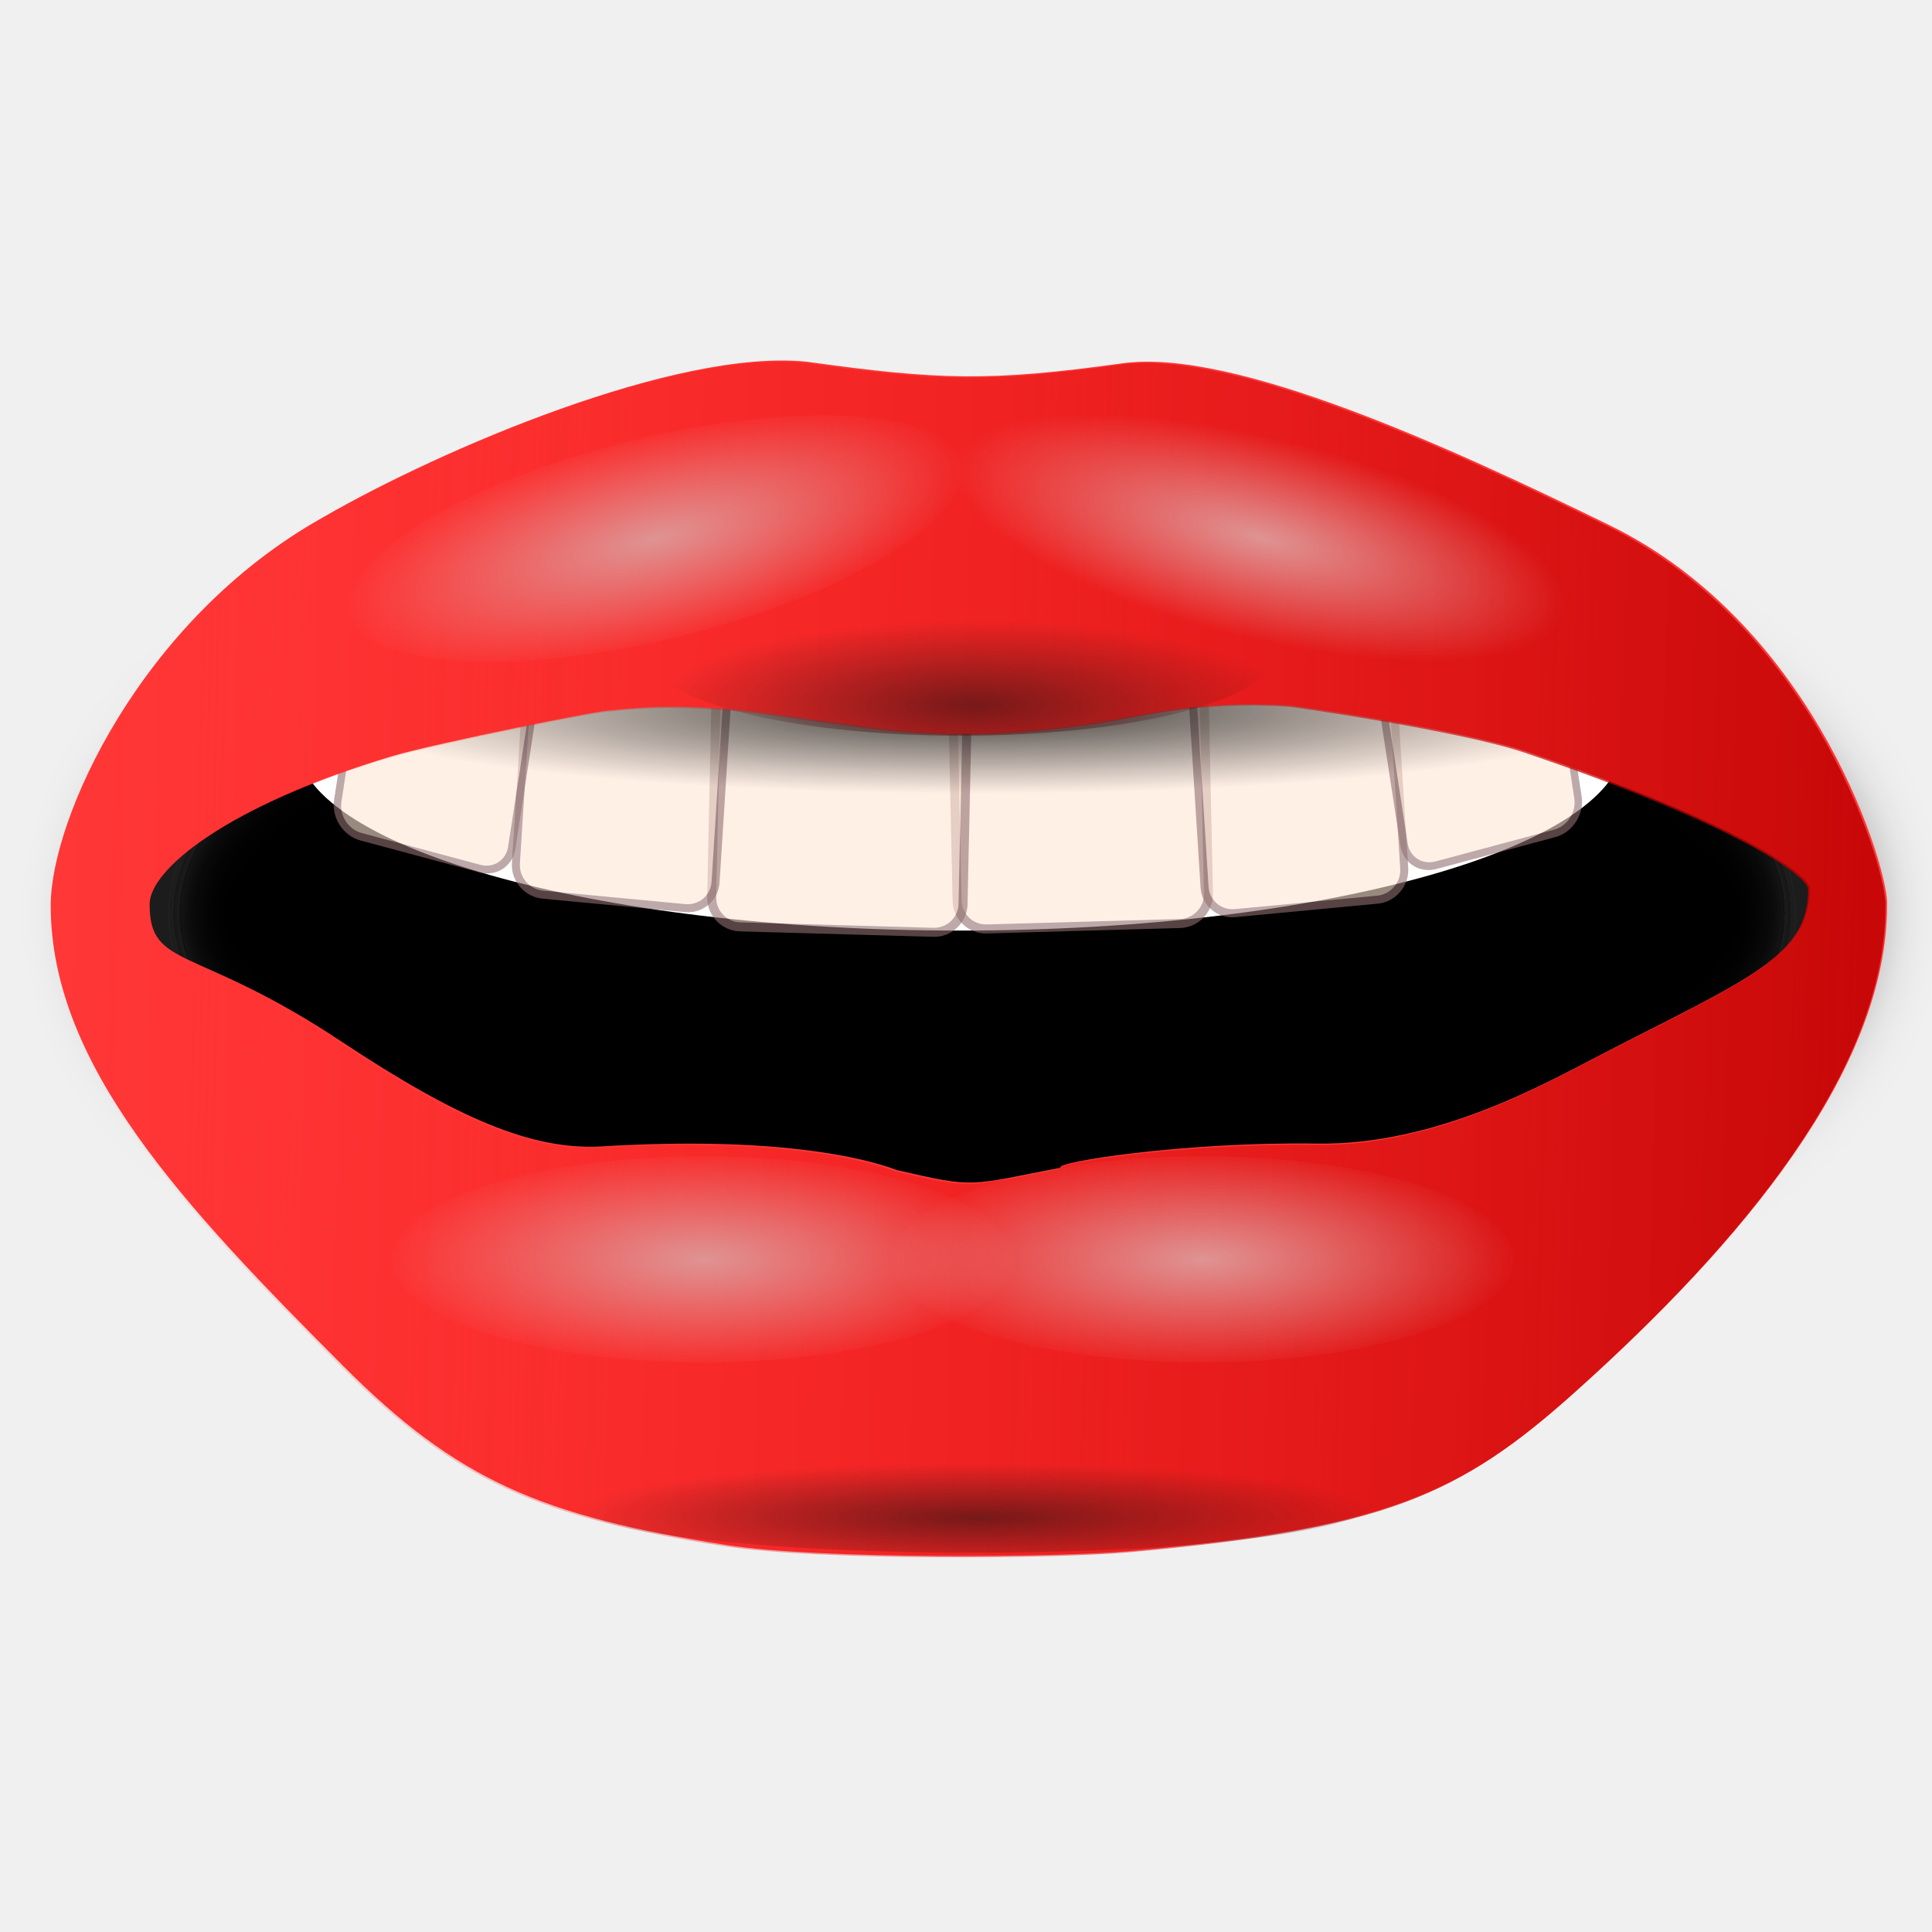
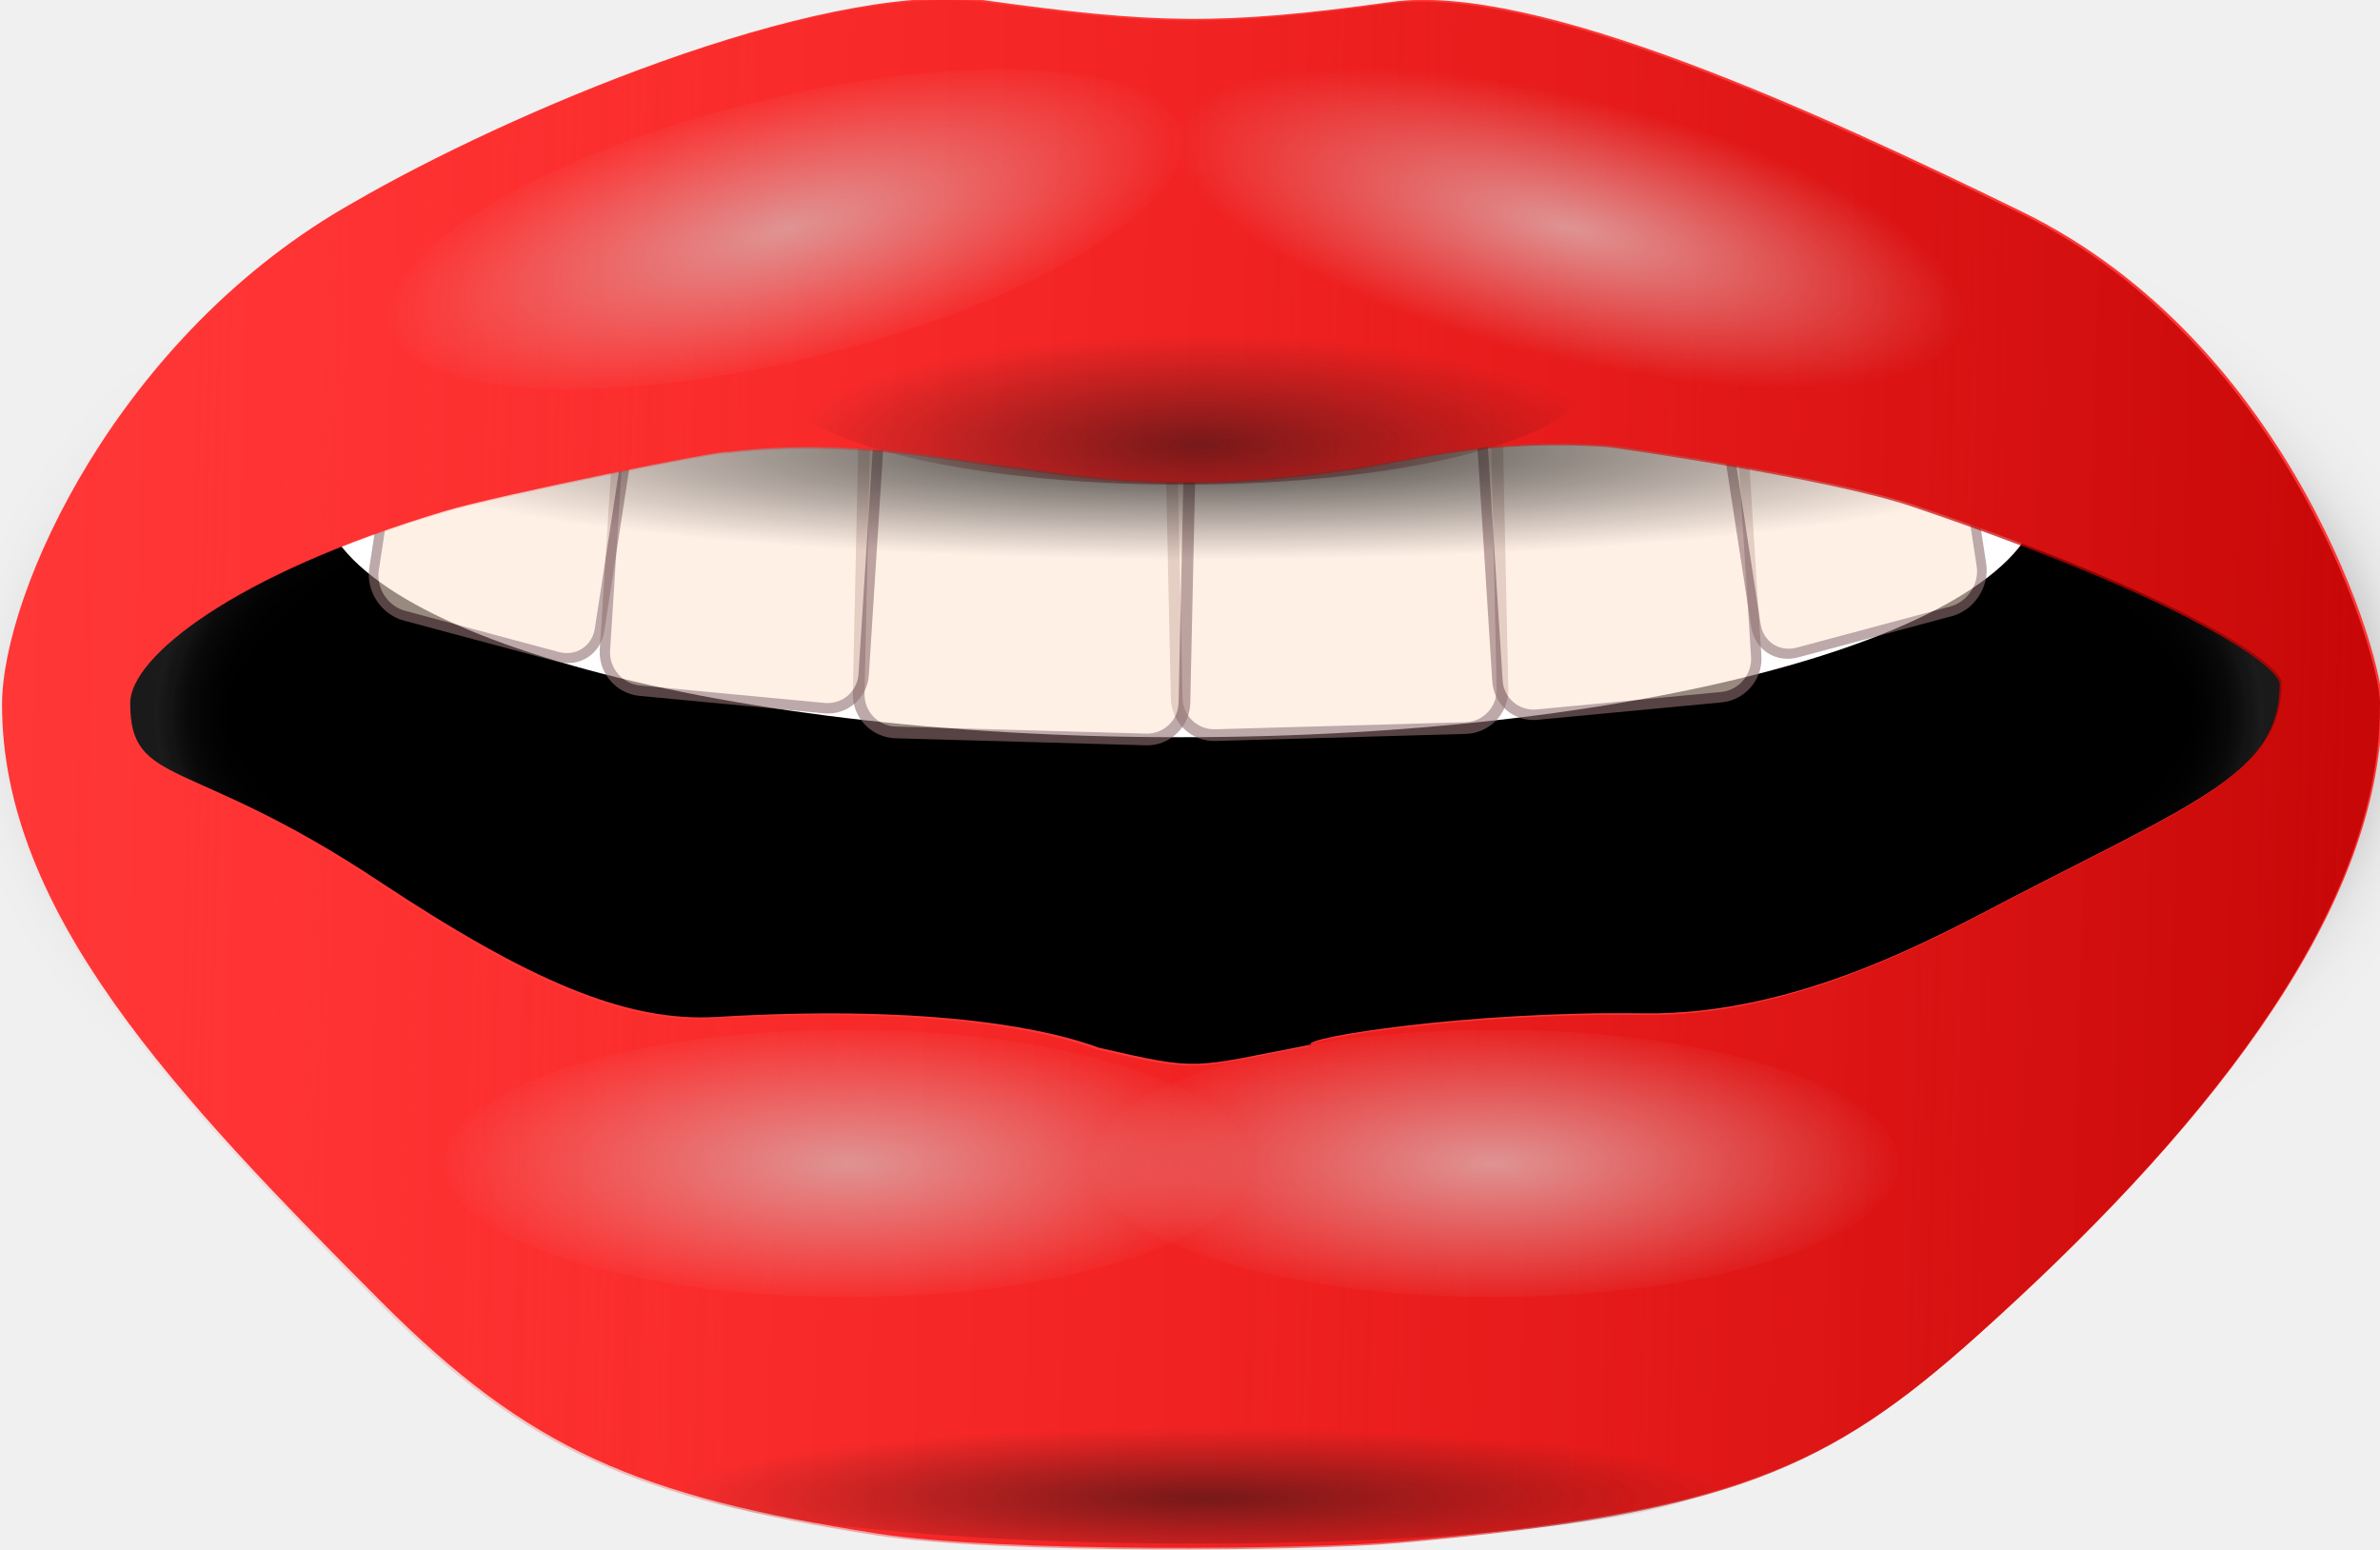
- <svg xmlns="http://www.w3.org/2000/svg" xmlns:xlink="http://www.w3.org/1999/xlink" width="300" height="300" id="svg2" version="1.0">
+ <svg xmlns="http://www.w3.org/2000/svg" xmlns:xlink="http://www.w3.org/1999/xlink" width="285.153" height="185.629" id="svg2" version="1.0">
  <defs id="defs4">
    <linearGradient id="linearGradient4064">
      <stop style="stop-color:#000000;stop-opacity:1;" offset="0" id="stop4066" />
      <stop style="stop-color:#000000;stop-opacity:0;" offset="1" id="stop4068" />
    </linearGradient>
    <linearGradient id="linearGradient4053">
      <stop style="stop-color:#000000;stop-opacity:1;" offset="0" id="stop4055" />
      <stop style="stop-color:#000000;stop-opacity:0;" offset="1" id="stop4057" />
    </linearGradient>
    <linearGradient id="linearGradient5242">
      <stop style="stop-color:#be0000;stop-opacity:1;" offset="0" id="stop5244" />
      <stop style="stop-color:#ff0f0f;stop-opacity:0;" offset="1" id="stop5246" />
    </linearGradient>
    <linearGradient id="linearGradient5101">
      <stop style="stop-color:#4d4d4d;stop-opacity:1;" offset="0" id="stop5103" />
      <stop style="stop-color:#4d4d4d;stop-opacity:0;" offset="1" id="stop5105" />
    </linearGradient>
    <linearGradient id="linearGradient5093">
      <stop style="stop-color:#4d4d4d;stop-opacity:1;" offset="0" id="stop5095" />
      <stop style="stop-color:#4d4d4d;stop-opacity:0;" offset="1" id="stop5097" />
    </linearGradient>
    <linearGradient id="linearGradient3902">
      <stop style="stop-color:#b3b3b3;stop-opacity:1;" offset="0" id="stop3904" />
      <stop style="stop-color:#b3b3b3;stop-opacity:0;" offset="1" id="stop3906" />
    </linearGradient>
    <linearGradient id="linearGradient3894">
      <stop style="stop-color:#b3b3b3;stop-opacity:1;" offset="0" id="stop3896" />
      <stop style="stop-color:#b3b3b3;stop-opacity:0;" offset="1" id="stop3898" />
    </linearGradient>
    <linearGradient id="linearGradient3832">
      <stop style="stop-color:#cccccc;stop-opacity:1;" offset="0" id="stop3834" />
      <stop style="stop-color:#cccccc;stop-opacity:0;" offset="1" id="stop3836" />
    </linearGradient>
    <linearGradient id="linearGradient1105">
      <stop style="stop-color:#000000;stop-opacity:0" offset="0" id="stop1107" />
      <stop style="stop-color:#000000;stop-opacity:0;" offset="1" id="stop1109" />
    </linearGradient>
    <linearGradient id="linearGradient839">
      <stop id="stop841" offset="0" style="stop-color:#000000;stop-opacity:1;" />
      <stop style="stop-color:#404040;stop-opacity:0.749;" offset="0.5" id="stop857" />
      <stop style="stop-color:#808080;stop-opacity:0.498;" offset="1" id="stop849" />
    </linearGradient>
    <radialGradient gradientUnits="userSpaceOnUse" gradientTransform="matrix(1,0,0,0.4868744,0,58.73829)" r="74.286" fy="216.786" fx="146.429" cy="216.786" cx="146.429" id="radialGradient845-1" xlink:href="#linearGradient839-7" />
    <linearGradient id="linearGradient839-7">
      <stop id="stop841-4" offset="0" style="stop-color:#000000;stop-opacity:1;" />
      <stop style="stop-color:#404040;stop-opacity:0.749;" offset="0.5" id="stop857-0" />
      <stop style="stop-color:#808080;stop-opacity:0.498;" offset="1" id="stop849-9" />
    </linearGradient>
-     <filter id="filter981">
+     <filter id="filter981" color-interpolation-filters="sRGB">
      <feGaussianBlur id="feGaussianBlur983" stdDeviation="5" result="result1" />
-       <feComposite id="feComposite985" in="SourceGraphic" operator="arithmetic" result="result2" k1="0.4" k3="0.8" k2="0" in2="result1" />
+       <feComposite id="feComposite985" in="SourceGraphic" operator="arithmetic" result="result2" k1="0.4" k3="0.8" k2="0" in2="result1" k4="0" />
    </filter>
    <radialGradient xlink:href="#linearGradient961-8" id="radialGradient967-8" cx="52.282" cy="54.772" fx="52.282" fy="54.772" r="16.183" gradientTransform="matrix(1,0,0,0.8974359,0,5.617622)" gradientUnits="userSpaceOnUse" />
    <linearGradient id="linearGradient961-8">
      <stop style="stop-color:#ff0000;stop-opacity:1;" offset="0" id="stop963-2" />
      <stop style="stop-color:#ff0000;stop-opacity:0;" offset="1" id="stop965-4" />
    </linearGradient>
    <filter color-interpolation-filters="sRGB" id="filter981-5">
      <feGaussianBlur id="feGaussianBlur983-5" stdDeviation="5" result="result1" />
-       <feComposite id="feComposite985-1" in="SourceGraphic" operator="arithmetic" result="fbSourceGraphic" k1="0.4" k3="0.8" k2="0" in2="result1" />
+       <feComposite id="feComposite985-1" in="SourceGraphic" operator="arithmetic" result="fbSourceGraphic" k1="0.4" k3="0.8" k2="0" in2="result1" k4="0" />
      <feColorMatrix result="fbSourceGraphicAlpha" in="fbSourceGraphic" values="0 0 0 -1 0 0 0 0 -1 0 0 0 0 -1 0 0 0 0 1 0" id="feColorMatrix1034" />
      <feGaussianBlur id="feGaussianBlur1036" stdDeviation="5" result="result1" in="fbSourceGraphic" />
-       <feComposite id="feComposite1038" in="fbSourceGraphic" operator="arithmetic" result="result2" k1="0.4" k3="0.8" k2="0" in2="result1" />
+       <feComposite id="feComposite1038" in="fbSourceGraphic" operator="arithmetic" result="result2" k1="0.4" k3="0.8" k2="0" in2="result1" k4="0" />
    </filter>
    <radialGradient r="16.183" fy="54.772" fx="52.282" cy="54.772" cx="52.282" gradientTransform="matrix(1,0,0,0.8974359,0,5.617622)" gradientUnits="userSpaceOnUse" id="radialGradient1007-0" xlink:href="#linearGradient961-8-9" />
    <linearGradient id="linearGradient961-8-9">
      <stop style="stop-color:#ff0000;stop-opacity:1;" offset="0" id="stop963-2-4" />
      <stop style="stop-color:#ff0000;stop-opacity:0;" offset="1" id="stop965-4-8" />
    </linearGradient>
    <filter color-interpolation-filters="sRGB" id="filter981-5-8">
      <feGaussianBlur id="feGaussianBlur983-5-2" stdDeviation="5" result="result1" />
-       <feComposite id="feComposite985-1-4" in="SourceGraphic" operator="arithmetic" result="fbSourceGraphic" k1="0.4" k3="0.8" k2="0" in2="result1" />
+       <feComposite id="feComposite985-1-4" in="SourceGraphic" operator="arithmetic" result="fbSourceGraphic" k1="0.4" k3="0.8" k2="0" in2="result1" k4="0" />
      <feColorMatrix result="fbSourceGraphicAlpha" in="fbSourceGraphic" values="0 0 0 -1 0 0 0 0 -1 0 0 0 0 -1 0 0 0 0 1 0" id="feColorMatrix1034-5" />
      <feGaussianBlur id="feGaussianBlur1036-5" stdDeviation="5" result="result1" in="fbSourceGraphic" />
-       <feComposite id="feComposite1038-1" in="fbSourceGraphic" operator="arithmetic" result="result2" k1="0.4" k3="0.8" k2="0" in2="result1" />
+       <feComposite id="feComposite1038-1" in="fbSourceGraphic" operator="arithmetic" result="result2" k1="0.4" k3="0.8" k2="0" in2="result1" k4="0" />
    </filter>
    <radialGradient xlink:href="#linearGradient961-1" id="radialGradient967-7" cx="52.282" cy="54.772" fx="52.282" fy="54.772" r="16.183" gradientTransform="matrix(1,0,0,0.8974359,0,5.617622)" gradientUnits="userSpaceOnUse" />
    <linearGradient id="linearGradient961-1">
      <stop style="stop-color:#ff0000;stop-opacity:1;" offset="0" id="stop963-1" />
      <stop style="stop-color:#ff0000;stop-opacity:0;" offset="1" id="stop965-5" />
    </linearGradient>
    <filter color-interpolation-filters="sRGB" id="filter981-2">
      <feGaussianBlur id="feGaussianBlur983-7" stdDeviation="5" result="result1" />
-       <feComposite id="feComposite985-6" in="SourceGraphic" operator="arithmetic" result="result2" k1="0.4" k3="0.8" k2="0" in2="result1" />
-     </filter>
-     <filter id="filter144">
+       <feComposite id="feComposite985-6" in="SourceGraphic" operator="arithmetic" result="result2" k1="0.4" k3="0.8" k2="0" in2="result1" k4="0" />
+     </filter>
+     <filter id="filter144" color-interpolation-filters="sRGB">
      <feGaussianBlur id="feGaussianBlur146" result="result0" in="SourceGraphic" stdDeviation="0.5" />
-       <feComposite id="feComposite148" in2="result0" in="result0" result="result2" operator="arithmetic" k1="0.5" k2="0.3" k3="0.3" />
+       <feComposite id="feComposite148" in2="result0" in="result0" result="result2" operator="arithmetic" k1="0.5" k2="0.3" k3="0.3" k4="0" />
      <feColorMatrix id="feColorMatrix150" type="matrix" values="1 0 0 -1 0 1 0 1 -1 0 1 0 0 -1 0 -0.8 -1 0 4.4 -2.9 " in="result2" result="fbSourceGraphicAlpha" />
      <feGaussianBlur id="feGaussianBlur152" stdDeviation="0.7" in="fbSourceGraphicAlpha" result="result0" />
-       <feSpecularLighting id="feSpecularLighting154" in="result0" result="result1" lighting-color="rgb(255,255,255)" surfaceScale="8" specularConstant="1" specularExponent="15">
+       <feSpecularLighting id="feSpecularLighting154" in="result0" result="result1" lighting-color="#ffffff" surfaceScale="8" specularConstant="1" specularExponent="15">
        <feDistantLight id="feDistantLight156" elevation="50" azimuth="235" />
      </feSpecularLighting>
      <feBlend id="feBlend158" in="result2" in2="result1" result="result5" mode="screen" blend="normal" />
-       <feComposite id="feComposite160" in2="SourceGraphic" result="result4" operator="in" k2="1.5" k3="0.6" in="result5" />
+       <feComposite id="feComposite160" in2="SourceGraphic" result="result4" operator="in" in="result5" />
    </filter>
    <radialGradient xlink:href="#linearGradient1105" id="radialGradient1111" cx="72.26" cy="223.228" fx="72.26" fy="223.228" r="43.983" gradientTransform="matrix(0.3301887,0.02830189,-0.02175312,0.2537864,56.93017,177.4024)" gradientUnits="userSpaceOnUse" />
    <radialGradient xlink:href="#linearGradient1113-9" id="radialGradient1119-0" cx="77.178" cy="240.664" fx="77.178" fy="240.664" r="44.733" gradientTransform="matrix(1,0,0,0.2672124,0,176.3555)" gradientUnits="userSpaceOnUse" />
    <linearGradient id="linearGradient1113-9">
      <stop style="stop-color:#e9afaf;stop-opacity:1;" offset="0" id="stop1115-4" />
      <stop style="stop-color:#e9afaf;stop-opacity:0;" offset="1" id="stop1117-8" />
    </linearGradient>
    <radialGradient xlink:href="#linearGradient1105-2" id="radialGradient1111-8" cx="72.26" cy="223.228" fx="72.26" fy="223.228" r="43.983" gradientTransform="matrix(0.3301887,0.02830189,-0.02175312,0.2537864,56.93017,177.4024)" gradientUnits="userSpaceOnUse" />
    <linearGradient id="linearGradient1105-2">
      <stop style="stop-color:#000000;stop-opacity:0" offset="0" id="stop1107-4" />
      <stop style="stop-color:#000000;stop-opacity:0;" offset="1" id="stop1109-5" />
    </linearGradient>
    <radialGradient r="43.983" fy="223.228" fx="72.26" cy="223.228" cx="72.26" gradientTransform="matrix(0.3301887,0.02830189,-0.02175312,0.2537864,56.93017,177.4024)" gradientUnits="userSpaceOnUse" id="radialGradient1144" xlink:href="#linearGradient1105-2" />
    <radialGradient r="44.733" fy="240.664" fx="77.178" cy="240.664" cx="77.178" gradientTransform="matrix(1,0,0,0.2672124,0,176.3555)" gradientUnits="userSpaceOnUse" id="radialGradient1142-1" xlink:href="#linearGradient1113-9-7" />
    <linearGradient id="linearGradient1113-9-7">
      <stop style="stop-color:#e9afaf;stop-opacity:1;" offset="0" id="stop1115-4-1" />
      <stop style="stop-color:#e9afaf;stop-opacity:0;" offset="1" id="stop1117-8-1" />
    </linearGradient>
    <radialGradient r="43.983" fy="223.228" fx="72.26" cy="223.228" cx="72.26" gradientTransform="matrix(0.3301887,0.02830189,-0.02175312,0.2537864,56.93017,177.4024)" gradientUnits="userSpaceOnUse" id="radialGradient1144-5" xlink:href="#linearGradient1105-2-2" />
    <linearGradient id="linearGradient1105-2-2">
      <stop style="stop-color:#000000;stop-opacity:0" offset="0" id="stop1107-4-7" />
      <stop style="stop-color:#000000;stop-opacity:0;" offset="1" id="stop1109-5-6" />
    </linearGradient>
    <radialGradient r="43.983" fy="266.772" fx="77.642" cy="266.772" cx="77.642" gradientTransform="matrix(0.3301887,0.02830189,-0.02175312,0.2537864,56.93017,177.4024)" gradientUnits="userSpaceOnUse" id="radialGradient1198" xlink:href="#linearGradient1105-2-2" />
    <radialGradient r="44.733" fy="240.664" fx="77.178" cy="240.664" cx="77.178" gradientTransform="matrix(1,0,0,0.2672124,0,176.3555)" gradientUnits="userSpaceOnUse" id="radialGradient1142-4" xlink:href="#linearGradient1113-9-2" />
    <linearGradient id="linearGradient1113-9-2">
      <stop style="stop-color:#7d7d7d;stop-opacity:1;" offset="0" id="stop1115-4-3" />
      <stop style="stop-color:#e9afaf;stop-opacity:0;" offset="1" id="stop1117-8-2" />
    </linearGradient>
    <radialGradient r="43.983" fy="223.228" fx="72.26" cy="223.228" cx="72.26" gradientTransform="matrix(0.3301887,0.02830189,-0.02175312,0.2537864,56.93017,177.4024)" gradientUnits="userSpaceOnUse" id="radialGradient1144-2" xlink:href="#linearGradient1105-2-1" />
    <linearGradient id="linearGradient1105-2-1">
      <stop style="stop-color:#000000;stop-opacity:0" offset="0" id="stop1107-4-6" />
      <stop style="stop-color:#000000;stop-opacity:0;" offset="1" id="stop1109-5-8" />
    </linearGradient>
    <radialGradient r="44.733" fy="240.664" fx="77.178" cy="240.664" cx="77.178" gradientTransform="matrix(1,0,0,0.2672124,0,176.3555)" gradientUnits="userSpaceOnUse" id="radialGradient1258" xlink:href="#linearGradient1113-9-2" />
    <radialGradient r="43.983" fy="223.228" fx="72.26" cy="223.228" cx="72.26" gradientTransform="matrix(0.3301887,0.02830189,-0.02175312,0.2537864,56.93017,177.4024)" gradientUnits="userSpaceOnUse" id="radialGradient1260" xlink:href="#linearGradient1105-2-1" />
    <radialGradient r="44.733" fy="240.664" fx="77.178" cy="240.664" cx="77.178" gradientTransform="matrix(1,0,0,0.2672124,0,176.3555)" gradientUnits="userSpaceOnUse" id="radialGradient1258-7" xlink:href="#linearGradient1113-9-2-6" />
    <linearGradient id="linearGradient1113-9-2-6">
      <stop style="stop-color:#e9afaf;stop-opacity:1;" offset="0" id="stop1115-4-3-1" />
      <stop style="stop-color:#e9afaf;stop-opacity:0;" offset="1" id="stop1117-8-2-8" />
    </linearGradient>
    <radialGradient r="43.983" fy="223.228" fx="72.26" cy="223.228" cx="72.26" gradientTransform="matrix(0.3301887,0.02830189,-0.02175312,0.2537864,56.93017,177.4024)" gradientUnits="userSpaceOnUse" id="radialGradient1260-9" xlink:href="#linearGradient1105-2-1-2" />
    <linearGradient id="linearGradient1105-2-1-2">
      <stop style="stop-color:#000000;stop-opacity:0" offset="0" id="stop1107-4-6-7" />
      <stop style="stop-color:#000000;stop-opacity:0;" offset="1" id="stop1109-5-8-9" />
    </linearGradient>
    <radialGradient r="43.983" fy="223.228" fx="72.26" cy="223.228" cx="72.26" gradientTransform="matrix(0.3301887,0.02830189,-0.02175312,0.2537864,56.93017,177.4024)" gradientUnits="userSpaceOnUse" id="radialGradient1314" xlink:href="#linearGradient1105-2-1-2" />
    <radialGradient xlink:href="#linearGradient1229-3" id="radialGradient1235-4" cx="76.763" cy="265.509" fx="76.763" fy="265.509" r="44.733" gradientTransform="matrix(1,0,0,0.2672124,0,176.3555)" gradientUnits="userSpaceOnUse" />
    <linearGradient id="linearGradient1229-3">
      <stop style="stop-color:#501616;stop-opacity:1;" offset="0" id="stop1231-1" />
      <stop style="stop-color:#501616;stop-opacity:0;" offset="1" id="stop1233-2" />
    </linearGradient>
    <radialGradient r="43.983" fy="266.772" fx="77.642" cy="266.772" cx="77.642" gradientTransform="matrix(0.3301887,0.02830189,-0.02175312,0.2537864,56.93017,177.4024)" gradientUnits="userSpaceOnUse" id="radialGradient1198-3" xlink:href="#linearGradient1105-2-2-3" />
    <linearGradient id="linearGradient1105-2-2-3">
      <stop style="stop-color:#000000;stop-opacity:0" offset="0" id="stop1107-4-7-4" />
      <stop style="stop-color:#000000;stop-opacity:0;" offset="1" id="stop1109-5-6-1" />
    </linearGradient>
    <radialGradient r="43.983" fy="266.772" fx="77.642" cy="266.772" cx="77.642" gradientTransform="matrix(0.3301887,0.02830189,-0.02175312,0.2537864,56.93017,177.4024)" gradientUnits="userSpaceOnUse" id="radialGradient1368" xlink:href="#linearGradient1105-2-2-3" />
-     <filter id="filter1449" height="1.5" width="1.5" y="-0.25" x="-0.25">
+     <filter id="filter1449" height="1.5" width="1.5" y="-0.25" x="-0.25" color-interpolation-filters="sRGB">
      <feGaussianBlur id="feGaussianBlur1451" stdDeviation="5" in="SourceAlpha" result="result1" />
      <feComposite id="feComposite1453" operator="arithmetic" k2="3.2" k3="0" k1="-1" k4="-2" result="result3" in2="result1" />
      <feColorMatrix id="feColorMatrix1455" values="1 0 0 0 0 0 1 0 0 0 0 0 1 0 0 0 0 0 10 0 " result="result2" />
      <feComposite id="feComposite1457" result="fbSourceGraphic" in="SourceGraphic" operator="out" in2="result2" />
      <feGaussianBlur id="feGaussianBlur1459" in="fbSourceGraphic" stdDeviation="0.01" result="result4" />
      <feComposite id="feComposite1461" operator="out" in="fbSourceGraphic" in2="result4" result="result5" />
      <feBlend id="feBlend1463" blend="normal" mode="multiply" in="result1" in2="result5" result="result6" />
      <feBlend id="feBlend1465" blend="normal" mode="screen" in="result4" in2="result6" />
    </filter>
    <radialGradient r="44.733" fy="240.664" fx="77.178" cy="240.664" cx="77.178" gradientTransform="matrix(1,0,0,0.2672124,0,176.3555)" gradientUnits="userSpaceOnUse" id="radialGradient1258-1" xlink:href="#linearGradient1113-9-2-7" />
    <linearGradient id="linearGradient1113-9-2-7">
      <stop style="stop-color:#7d7d7d;stop-opacity:1;" offset="0" id="stop1115-4-3-4" />
      <stop style="stop-color:#e9afaf;stop-opacity:0;" offset="1" id="stop1117-8-2-0" />
    </linearGradient>
    <radialGradient r="43.983" fy="223.228" fx="72.26" cy="223.228" cx="72.26" gradientTransform="matrix(0.3301887,0.02830189,-0.02175312,0.2537864,56.93017,177.4024)" gradientUnits="userSpaceOnUse" id="radialGradient1260-94" xlink:href="#linearGradient1105-2-1-8" />
    <linearGradient id="linearGradient1105-2-1-8">
      <stop style="stop-color:#000000;stop-opacity:0" offset="0" id="stop1107-4-6-8" />
      <stop style="stop-color:#000000;stop-opacity:0;" offset="1" id="stop1109-5-8-2" />
    </linearGradient>
    <radialGradient r="44.733" fy="225.649" fx="75.492" cy="225.649" cx="75.492" gradientTransform="matrix(1,0,0,0.2672124,0,176.3555)" gradientUnits="userSpaceOnUse" id="radialGradient3799" xlink:href="#linearGradient1113-9-2-7" />
    <radialGradient r="43.983" fy="225.536" fx="71.075" cy="225.536" cx="71.075" gradientTransform="matrix(0.3301887,0.02830189,-0.02175312,0.2537864,56.93017,177.4024)" gradientUnits="userSpaceOnUse" id="radialGradient3801" xlink:href="#linearGradient1105-2-1-8" />
    <radialGradient xlink:href="#linearGradient3832" id="radialGradient3838" cx="77.178" cy="240.664" fx="77.178" fy="240.664" r="44.733" gradientTransform="matrix(1,0,0,0.2672124,0,176.3555)" gradientUnits="userSpaceOnUse" />
    <radialGradient xlink:href="#linearGradient3832-5" id="radialGradient3838-5" cx="77.178" cy="240.664" fx="77.178" fy="240.664" r="44.733" gradientTransform="matrix(1,0,0,0.2672124,0,176.3555)" gradientUnits="userSpaceOnUse" />
    <linearGradient id="linearGradient3832-5">
      <stop style="stop-color:#cccccc;stop-opacity:1;" offset="0" id="stop3834-1" />
      <stop style="stop-color:#cccccc;stop-opacity:0;" offset="1" id="stop3836-7" />
    </linearGradient>
    <radialGradient r="43.983" fy="223.228" fx="72.26" cy="223.228" cx="72.26" gradientTransform="matrix(0.3301887,0.02830189,-0.02175312,0.2537864,56.93017,177.4024)" gradientUnits="userSpaceOnUse" id="radialGradient1314-1" xlink:href="#linearGradient1105-2-1-2-1" />
    <linearGradient id="linearGradient1105-2-1-2-1">
      <stop style="stop-color:#000000;stop-opacity:0" offset="0" id="stop1107-4-6-7-5" />
      <stop style="stop-color:#000000;stop-opacity:0;" offset="1" id="stop1109-5-8-9-2" />
    </linearGradient>
    <radialGradient r="44.733" fy="240.664" fx="77.178" cy="240.664" cx="77.178" gradientTransform="matrix(1,0,0,0.2672124,0,176.3555)" gradientUnits="userSpaceOnUse" id="radialGradient3861" xlink:href="#linearGradient3832-5" />
    <radialGradient r="43.983" fy="223.228" fx="72.26" cy="223.228" cx="72.26" gradientTransform="matrix(0.3301887,0.02830189,-0.02175312,0.2537864,56.93017,177.4024)" gradientUnits="userSpaceOnUse" id="radialGradient3863" xlink:href="#linearGradient1105-2-1-2-1" />
    <radialGradient xlink:href="#linearGradient3894" id="radialGradient3900" cx="77.178" cy="240.664" fx="77.178" fy="240.664" r="44.733" gradientTransform="matrix(1,0,0,0.2672124,0,176.3555)" gradientUnits="userSpaceOnUse" />
    <radialGradient xlink:href="#linearGradient3902" id="radialGradient3908" cx="77.178" cy="240.664" fx="77.178" fy="240.664" r="44.733" gradientTransform="matrix(1,0,0,0.2672124,0,176.3555)" gradientUnits="userSpaceOnUse" />
    <radialGradient xlink:href="#linearGradient5093" id="radialGradient5099" cx="77.178" cy="240.664" fx="77.178" fy="240.664" r="44.733" gradientTransform="matrix(1,0,0,0.2672124,0,176.3555)" gradientUnits="userSpaceOnUse" />
    <radialGradient xlink:href="#linearGradient5101" id="radialGradient5107" cx="77.178" cy="240.664" fx="77.178" fy="240.664" r="44.733" gradientTransform="matrix(1,0,0,0.2672124,0,176.3555)" gradientUnits="userSpaceOnUse" />
    <linearGradient id="linearGradient1229">
      <stop style="stop-color:#501616;stop-opacity:1;" offset="0" id="stop1231" />
      <stop style="stop-color:#501616;stop-opacity:0;" offset="1" id="stop1233" />
    </linearGradient>
    <radialGradient xlink:href="#linearGradient1113" id="radialGradient1119" cx="77.178" cy="240.664" fx="77.178" fy="240.664" r="44.733" gradientTransform="matrix(1,0,0,0.2672124,0,176.3555)" gradientUnits="userSpaceOnUse" />
    <linearGradient id="linearGradient1113">
      <stop style="stop-color:#df9393;stop-opacity:1;" offset="0" id="stop1115" />
      <stop style="stop-color:#e29898;stop-opacity:0;" offset="1" id="stop1117" />
    </linearGradient>
    <radialGradient xlink:href="#linearGradient1105-8" id="radialGradient1111-9" cx="72.26" cy="223.228" fx="72.26" fy="223.228" r="43.983" gradientTransform="matrix(0.3301887,0.02830189,-0.02175312,0.2537864,56.93017,177.4024)" gradientUnits="userSpaceOnUse" />
    <linearGradient id="linearGradient1105-8">
      <stop style="stop-color:#000000;stop-opacity:0" offset="0" id="stop1107-6" />
      <stop style="stop-color:#000000;stop-opacity:0;" offset="1" id="stop1109-6" />
    </linearGradient>
    <linearGradient xlink:href="#linearGradient5242-3" id="linearGradient5248-2" x1="414.919" y1="60.368" x2="140.731" y2="54.974" gradientUnits="userSpaceOnUse" />
    <linearGradient id="linearGradient5242-3">
      <stop style="stop-color:#520000;stop-opacity:0;" offset="0" id="stop5244-1" />
      <stop style="stop-color:#d40000;stop-opacity:0;" offset="1" id="stop5246-6" />
    </linearGradient>
    <linearGradient gradientTransform="translate(-22.22335,53.73953)" y2="68.667" x2="57.743" y1="112.236" x1="299.152" gradientUnits="userSpaceOnUse" id="linearGradient5267-1" xlink:href="#linearGradient5242-7" spreadMethod="pad" />
    <linearGradient id="linearGradient5242-7">
      <stop style="stop-color:#ab0000;stop-opacity:1;" offset="0" id="stop5244-4" />
      <stop style="stop-color:#ff0000;stop-opacity:0" offset="1" id="stop5246-0" />
    </linearGradient>
    <linearGradient xlink:href="#linearGradient5242" id="linearGradient3922" x1="311.182" y1="93.563" x2="31.19" y2="86.509" gradientUnits="userSpaceOnUse" gradientTransform="translate(-22.22335,53.73954)" />
    <radialGradient xlink:href="#linearGradient1229" id="radialGradient3864" cx="77.72" cy="253.965" fx="77.72" fy="253.965" r="44.733" gradientTransform="matrix(1,0,0,0.2672124,0,176.3555)" gradientUnits="userSpaceOnUse" />
    <radialGradient xlink:href="#linearGradient1229" id="radialGradient3872" cx="79.442" cy="268.725" fx="79.442" fy="268.725" r="44.733" gradientTransform="matrix(1,0,0,0.2672124,-0.3772679,175.7931)" gradientUnits="userSpaceOnUse" />
    <radialGradient xlink:href="#linearGradient1113" id="radialGradient3880" cx="77.178" cy="240.664" fx="77.178" fy="240.664" r="43.983" gradientTransform="matrix(1,0,0,0.254717,0,179.3627)" gradientUnits="userSpaceOnUse" />
    <radialGradient xlink:href="#linearGradient1113" id="radialGradient3888" cx="77.178" cy="240.664" fx="77.178" fy="240.664" r="44.733" gradientTransform="matrix(1,0,0,0.2672124,0,176.3555)" gradientUnits="userSpaceOnUse" />
    <radialGradient xlink:href="#linearGradient1113" id="radialGradient3896" cx="77.178" cy="240.664" fx="77.178" fy="240.664" r="44.733" gradientTransform="matrix(1,0,0,0.2672124,0,176.3555)" gradientUnits="userSpaceOnUse" />
    <radialGradient xlink:href="#linearGradient1113" id="radialGradient3904" cx="77.178" cy="240.664" fx="77.178" fy="240.664" r="44.733" gradientTransform="matrix(1,0,0,0.2672124,0,176.3555)" gradientUnits="userSpaceOnUse" />
    <radialGradient xlink:href="#linearGradient1229-8" id="radialGradient3872-8" cx="79.442" cy="268.725" fx="79.442" fy="268.725" r="44.733" gradientTransform="matrix(1,0,0,0.2672124,0,176.3555)" gradientUnits="userSpaceOnUse" />
    <linearGradient id="linearGradient1229-8">
      <stop style="stop-color:#501616;stop-opacity:1;" offset="0" id="stop1231-12" />
      <stop style="stop-color:#501616;stop-opacity:0;" offset="1" id="stop1233-1" />
    </linearGradient>
    <radialGradient r="43.983" fy="280.534" fx="83.232" cy="280.534" cx="83.232" gradientTransform="matrix(0.330234,0.02812937,-0.0217561,0.2522393,58.0592,175.0593)" gradientUnits="userSpaceOnUse" id="radialGradient1198-6-4" xlink:href="#linearGradient1105-2-2-2-9" />
    <linearGradient id="linearGradient1105-2-2-2-9">
      <stop style="stop-color:#000000;stop-opacity:0" offset="0" id="stop1107-4-7-45-8" />
      <stop style="stop-color:#000000;stop-opacity:0;" offset="1" id="stop1109-5-6-8-2" />
    </linearGradient>
    <radialGradient r="44.733" fy="268.725" fx="79.442" cy="268.725" cx="79.442" gradientTransform="matrix(1,0,0,0.2672124,-39.39899,123.8414)" gradientUnits="userSpaceOnUse" id="radialGradient3933" xlink:href="#linearGradient1229-8" />
    <radialGradient r="43.983" fy="280.534" fx="83.232" cy="280.534" cx="83.232" gradientTransform="matrix(0.330234,0.02812937,-0.0217561,0.2522393,18.6602,122.5451)" gradientUnits="userSpaceOnUse" id="radialGradient3935" xlink:href="#linearGradient1105-2-2-2-9" />
    <radialGradient r="44.733" fy="268.725" fx="79.442" cy="268.725" cx="79.442" gradientTransform="matrix(1,0,0,0.2672124,-39.39899,123.8414)" gradientUnits="userSpaceOnUse" id="radialGradient3933-9" xlink:href="#linearGradient1229-8-8" />
    <linearGradient id="linearGradient1229-8-8">
      <stop style="stop-color:#501616;stop-opacity:1;" offset="0" id="stop1231-12-6" />
      <stop style="stop-color:#501616;stop-opacity:0;" offset="1" id="stop1233-1-6" />
    </linearGradient>
    <radialGradient r="43.983" fy="280.534" fx="83.232" cy="280.534" cx="83.232" gradientTransform="matrix(0.330234,0.02812937,-0.0217561,0.2522393,18.6602,122.5451)" gradientUnits="userSpaceOnUse" id="radialGradient3935-2" xlink:href="#linearGradient1105-2-2-2-9-3" />
    <linearGradient id="linearGradient1105-2-2-2-9-3">
      <stop style="stop-color:#000000;stop-opacity:0" offset="0" id="stop1107-4-7-45-8-8" />
      <stop style="stop-color:#000000;stop-opacity:0;" offset="1" id="stop1109-5-6-8-2-2" />
    </linearGradient>
    <radialGradient r="44.733" fy="268.725" fx="79.442" cy="268.725" cx="79.442" gradientTransform="matrix(1,0,0,0.2672124,90.5403,255.8584)" gradientUnits="userSpaceOnUse" id="radialGradient3987" xlink:href="#linearGradient1229-8-8" />
    <radialGradient r="43.983" fy="280.534" fx="83.232" cy="280.534" cx="83.232" gradientTransform="matrix(0.330234,0.02812937,-0.0217561,0.2522393,148.5995,254.5622)" gradientUnits="userSpaceOnUse" id="radialGradient3989" xlink:href="#linearGradient1105-2-2-2-9-3" />
    <radialGradient xlink:href="#linearGradient4053" id="radialGradient4059" cx="77.178" cy="240.664" fx="77.178" fy="240.664" r="44.733" gradientTransform="matrix(0.9000602,0,0,0.2684813,8.081619,157.5462)" gradientUnits="userSpaceOnUse" />
    <radialGradient xlink:href="#linearGradient4064" id="radialGradient4070" cx="77.915" cy="206.04" fx="77.915" fy="206.04" r="44.733" gradientTransform="matrix(0.8488963,0,0,0.2672124,10.64549,184.451)" gradientUnits="userSpaceOnUse" />
  </defs>
-   <g transform="translate(-22.22335,53.73953)" id="layer1" style="display:inline">
-     <path style="fill:#1a1a1a;fill-opacity:1;fill-rule:evenodd;stroke:none;filter:url(#filter1449)" id="path222" d="m 240.664,129.876 c 0,24.75 -46.536,44.813 -103.942,44.813 c -57.406,0 -103.942,-20.064 -103.942,-44.813 c 0,-24.75 46.536,-44.813 103.942,-44.813 c 57.406,0 103.942,20.064 103.942,44.813 z" transform="matrix(1.287725,0,0,1.336156,-1.334609,-85.47547)" />
-     <path transform="matrix(1.846283,0,0,3.245284,46.81242,-286.9608)" d="m 123.237,107.365 c 0,4.984 -24.987,9.025 -55.809,9.025 c -30.823,0 -55.809,-4.041 -55.809,-9.025 c 0,-4.984 24.987,-9.025 55.809,-9.025 c 30.823,0 55.809,4.041 55.809,9.025 z" id="path764" style="fill:#ffffff;fill-opacity:1;fill-rule:evenodd;stroke:none" />
+   <g transform="translate(-29.85408,-2.438823)" id="layer1" style="display:inline">
+     <path style="fill:#1a1a1a;fill-opacity:1;fill-rule:evenodd;stroke:none;filter:url(#filter1449)" id="path222" d="m 240.664,129.876 c 0,24.75 -46.536,44.813 -103.942,44.813 -57.406,0 -103.942,-20.064 -103.942,-44.813 0,-24.75 46.536,-44.813 103.942,-44.813 57.406,0 103.942,20.064 103.942,44.813 z" transform="matrix(1.287725,0,0,1.336156,-1.334609,-85.47547)" />
+     <path transform="matrix(1.846283,0,0,3.245284,46.81242,-286.9608)" d="m 123.237,107.365 c 0,4.984 -24.987,9.025 -55.809,9.025 -30.823,0 -55.809,-4.041 -55.809,-9.025 0,-4.984 24.987,-9.025 55.809,-9.025 30.823,0 55.809,4.041 55.809,9.025 z" id="path764" style="fill:#ffffff;fill-opacity:1;fill-rule:evenodd;stroke:none" />
    <rect style="opacity:0.6;fill:#ffe6d5;fill-opacity:1;fill-rule:evenodd;stroke:#916f6f;stroke-width:1.402;stroke-opacity:1" id="rect1467" width="39.043" height="40.286" x="168.934" y="55.128" ry="4.515" transform="matrix(0.9996036,-0.02815459,0.02172466,0.999764,0,0)" />
    <g id="layer3" style="display:inline" />
    <rect style="opacity:0.6;fill:#ffe6d5;fill-opacity:1;fill-rule:evenodd;stroke:#916f6f;stroke-width:1.402;stroke-opacity:1;display:inline" id="rect1467-3" width="39.043" height="40.286" x="-173.608" y="46.002" ry="4.515" transform="matrix(-0.9996036,-0.02815459,-0.02172466,0.999764,0,0)" />
    <rect style="opacity:0.6;fill:#ffe6d5;fill-opacity:1;fill-rule:evenodd;stroke:#916f6f;stroke-width:1.246;stroke-opacity:1;display:inline" id="rect1467-8" width="31.143" height="39.915" x="203.64" y="67.94" ry="4.473" transform="matrix(0.995561,-0.09411853,0.06318389,0.9980019,0,0)" />
    <rect style="opacity:0.6;fill:#ffe6d5;fill-opacity:1;fill-rule:evenodd;stroke:#916f6f;stroke-width:1.178;stroke-opacity:1;display:inline" id="rect1467-8-4" width="27.979" height="39.71" x="227.082" y="102.48" ry="4.45" transform="matrix(0.9659136,-0.2588646,0.1516511,0.9884341,0,0)" />
    <rect style="opacity:0.6;fill:#ffe6d5;fill-opacity:1;fill-rule:evenodd;stroke:#916f6f;stroke-width:1.246;stroke-opacity:1;display:inline" id="rect1467-8-7" width="31.143" height="39.915" x="-138.396" y="34.902" ry="4.473" transform="matrix(-0.995561,-0.09411853,-0.06318389,0.9980019,0,0)" />
    <rect style="opacity:0.6;fill:#ffe6d5;fill-opacity:1;fill-rule:evenodd;stroke:#916f6f;stroke-width:1.178;stroke-opacity:1;display:inline" id="rect1467-8-4-2" width="27.979" height="39.71" x="-113.004" y="13.94" ry="4.45" transform="matrix(-0.9659136,-0.2588646,-0.1516511,0.9884341,0,0)" />
-     <path style="opacity:0.76;fill:url(#radialGradient4070);fill-opacity:1;fill-rule:evenodd;stroke:none;display:inline" id="path1103-5-1-4" d="m 121.162,240.664 c 0,6.187 -19.692,11.203 -43.983,11.203 c -24.291,0 -43.983,-5.016 -43.983,-11.203 c 0,-6.187 19.692,-11.203 43.983,-11.203 c 24.291,0 43.983,5.016 43.983,11.203 z" transform="matrix(2.653432,0,0,1.076368,-29.65977,-201.1642)" />
+     <path style="opacity:0.76;fill:url(#radialGradient4070);fill-opacity:1;fill-rule:evenodd;stroke:none;display:inline" id="path1103-5-1-4" d="m 121.162,240.664 c 0,6.187 -19.692,11.203 -43.983,11.203 -24.291,0 -43.983,-5.016 -43.983,-11.203 0,-6.187 19.692,-11.203 43.983,-11.203 24.291,0 43.983,5.016 43.983,11.203 z" transform="matrix(2.653432,0,0,1.076368,-29.65977,-201.1642)" />
    <path id="path688-8-5-1" d="M 72.328,26.623 C 43.996,42.507 30.098,73.504 30.098,86.853 c 0,24.809 20.688,46.749 45.446,71.546 17.728,17.756 30.813,23.287 59.452,27.767 14.695,2.298 52.035,1.913 62.7,0.939 39.641,-3.581 51.274,-8.701 69.197,-24.773 25.869,-23.197 48.346,-49.985 48.346,-75.479 0.444,-4.777 -10.545,-43.14 -43.146,-59.067 C 247.686,15.861 213.861,0.277 196.552,2.671 175.841,5.536 168.045,5.277 147.567,2.437 127.366,0.309 90.606,16.044 72.328,26.623 z M 192.141,58.541 c 7.209,-1.088 16.274,-3.706 30.448,-2.745 1.059,0.072 26.822,3.835 36.465,7.094 33.601,11.356 44.575,19.482 44.17,21.439 0,10.443 -10.153,14.195 -32.24,25.611 -8.9,4.6 -25.753,14.169 -44.245,13.898 -20.938,-0.306 -41.191,2.958 -39.796,3.744 -14.53,2.794 -13.154,3.194 -25.407,0.378 -5.35,-1.997 -18.922,-5.293 -45.874,-3.689 -10.761,0.641 -22.42,-4.344 -40.477,-16.32 C 52.429,92.859 45.455,96.83 45.455,86.667 c 0,-5.468 12.342,-15.425 37.744,-23.013 6.451,-1.927 33.629,-7.439 33.869,-7.076 14.969,-1.803 27.65,1.132 35.166,1.909 15.42,2.359 24.958,2.147 39.908,0.053 z" style="fill:#ff3737;fill-opacity:1;fill-rule:evenodd;stroke:none;display:inline" />
    <path style="stroke-width:1px" d="m 129.308,82.987 13.394,-6.981" id="path329" />
  </g>
-   <g id="layer2" style="display:inline">
+   <g id="layer2" style="display:inline" transform="translate(-7.630738,-56.17836)">
    <path id="path688-8-5-1-9" d="M 49.861,80.559 C 21.528,96.444 7.631,127.441 7.631,140.79 c 0,24.809 20.688,46.749 45.446,71.546 17.728,17.756 30.813,23.287 59.452,27.767 14.695,2.298 52.035,1.913 62.7,0.939 39.641,-3.581 51.274,-8.701 69.197,-24.773 25.869,-23.197 48.346,-49.985 48.346,-75.479 0.444,-4.777 -10.545,-43.14 -43.146,-59.067 C 225.219,69.798 191.394,54.214 174.084,56.608 153.374,59.473 145.578,59.214 125.1,56.374 104.898,54.246 68.138,69.98 49.861,80.559 z M 169.674,112.477 c 7.209,-1.088 16.274,-3.706 30.448,-2.745 1.059,0.072 26.822,3.835 36.465,7.094 33.601,11.356 44.575,19.482 44.17,21.439 0,10.443 -10.153,14.195 -32.24,25.611 -8.9,4.6 -25.753,14.169 -44.245,13.898 -20.938,-0.306 -41.191,2.958 -39.796,3.744 -14.53,2.794 -13.154,3.194 -25.407,0.378 -5.35,-1.997 -18.922,-5.293 -45.874,-3.689 -10.761,0.641 -22.42,-4.344 -40.477,-16.32 -22.757,-15.093 -29.731,-11.122 -29.731,-21.285 0,-5.468 12.342,-15.425 37.744,-23.013 6.451,-1.927 33.629,-7.439 33.869,-7.076 14.969,-1.803 27.65,1.132 35.166,1.909 15.42,2.359 24.958,2.147 39.908,0.053 z" style="opacity:0.85;fill:url(#linearGradient3922);fill-opacity:1;fill-rule:evenodd;stroke:none;display:inline" />
  </g>
-   <g id="layer4" style="display:inline">
-     <path style="fill:url(#radialGradient3904);fill-opacity:1;fill-rule:evenodd;stroke:none;display:inline" id="path1103" d="m 121.162,240.664 a 43.983,11.203 0 1 1 -87.967,0 a 43.983,11.203 0 1 1 87.967,0 z" transform="matrix(1.098421,0,0,1.428944,24.42603,-148.3466)" />
-     <path style="fill:url(#radialGradient3896);fill-opacity:1;fill-rule:evenodd;stroke:none;display:inline" id="path1103-5" d="m 121.162,240.664 a 43.983,11.203 0 1 1 -87.967,0 a 43.983,11.203 0 1 1 87.967,0 z" transform="matrix(1.098421,0,0,1.428944,101.908,-148.3466)" />
-     <path style="opacity:0.76;fill:url(#radialGradient3872);fill-opacity:1;fill-rule:evenodd;stroke:none;display:inline" id="path1103-5-1" d="m 121.162,240.664 a 43.983,11.203 0 1 1 -87.967,0 a 43.983,11.203 0 1 1 87.967,0 z" transform="matrix(1.099849,0,0,1.106747,64.31356,-164.5154)" />
-     <path style="fill:url(#radialGradient3880);fill-opacity:1;fill-rule:evenodd;stroke:none;display:inline" id="path1103-5-5" d="m 121.162,240.664 a 43.983,11.203 0 1 1 -87.967,0 a 43.983,11.203 0 1 1 87.967,0 z" transform="matrix(1.080692,0.253865,-0.1976039,1.388383,159.8737,-270.2449)" />
-     <path style="fill:url(#radialGradient3888);fill-opacity:1;fill-rule:evenodd;stroke:none;display:inline" id="path1103-5-5-5" d="m 121.162,240.664 a 43.983,11.203 0 1 1 -87.967,0 a 43.983,11.203 0 1 1 87.967,0 z" transform="matrix(-1.080692,0.253865,0.1976039,1.388383,137.6382,-270.0957)" />
-     <path style="opacity:0.76;fill:url(#radialGradient3864);fill-opacity:1;fill-rule:evenodd;stroke:none;display:inline" id="path1103-5-1-1" d="m 121.162,240.664 a 43.983,11.203 0 1 1 -87.967,0 a 43.983,11.203 0 1 1 87.967,0 z" transform="matrix(1.423207,0,0,0.7116988,41.29549,61.85363)" />
+   <g id="layer4" style="display:inline" transform="translate(-7.630738,-56.17836)">
+     <path style="fill:url(#radialGradient3904);fill-opacity:1;fill-rule:evenodd;stroke:none;display:inline" id="path1103" d="m 121.162,240.664 c 0,6.187 -19.692,11.203 -43.983,11.203 -24.291,0 -43.983,-5.016 -43.983,-11.203 0,-6.187 19.692,-11.203 43.983,-11.203 24.291,0 43.983,5.016 43.983,11.203 z" transform="matrix(1.098421,0,0,1.428944,24.42603,-148.3466)" />
+     <path style="fill:url(#radialGradient3896);fill-opacity:1;fill-rule:evenodd;stroke:none;display:inline" id="path1103-5" d="m 121.162,240.664 c 0,6.187 -19.692,11.203 -43.983,11.203 -24.291,0 -43.983,-5.016 -43.983,-11.203 0,-6.187 19.692,-11.203 43.983,-11.203 24.291,0 43.983,5.016 43.983,11.203 z" transform="matrix(1.098421,0,0,1.428944,101.908,-148.3466)" />
+     <path style="opacity:0.76;fill:url(#radialGradient3872);fill-opacity:1;fill-rule:evenodd;stroke:none;display:inline" id="path1103-5-1" d="m 121.162,240.664 c 0,6.187 -19.692,11.203 -43.983,11.203 -24.291,0 -43.983,-5.016 -43.983,-11.203 0,-6.187 19.692,-11.203 43.983,-11.203 24.291,0 43.983,5.016 43.983,11.203 z" transform="matrix(1.099849,0,0,1.106747,64.31356,-164.5154)" />
+     <path style="fill:url(#radialGradient3880);fill-opacity:1;fill-rule:evenodd;stroke:none;display:inline" id="path1103-5-5" d="m 121.162,240.664 c 0,6.187 -19.692,11.203 -43.983,11.203 -24.291,0 -43.983,-5.016 -43.983,-11.203 0,-6.187 19.692,-11.203 43.983,-11.203 24.291,0 43.983,5.016 43.983,11.203 z" transform="matrix(1.080692,0.253865,-0.1976039,1.388383,159.8737,-270.2449)" />
+     <path style="fill:url(#radialGradient3888);fill-opacity:1;fill-rule:evenodd;stroke:none;display:inline" id="path1103-5-5-5" d="m 121.162,240.664 c 0,6.187 -19.692,11.203 -43.983,11.203 -24.291,0 -43.983,-5.016 -43.983,-11.203 0,-6.187 19.692,-11.203 43.983,-11.203 24.291,0 43.983,5.016 43.983,11.203 z" transform="matrix(-1.080692,0.253865,0.1976039,1.388383,137.6382,-270.0957)" />
+     <path style="opacity:0.76;fill:url(#radialGradient3864);fill-opacity:1;fill-rule:evenodd;stroke:none;display:inline" id="path1103-5-1-1" d="m 121.162,240.664 c 0,6.187 -19.692,11.203 -43.983,11.203 -24.291,0 -43.983,-5.016 -43.983,-11.203 0,-6.187 19.692,-11.203 43.983,-11.203 24.291,0 43.983,5.016 43.983,11.203 z" transform="matrix(1.423207,0,0,0.7116988,41.29549,61.85363)" />
  </g>
</svg>
